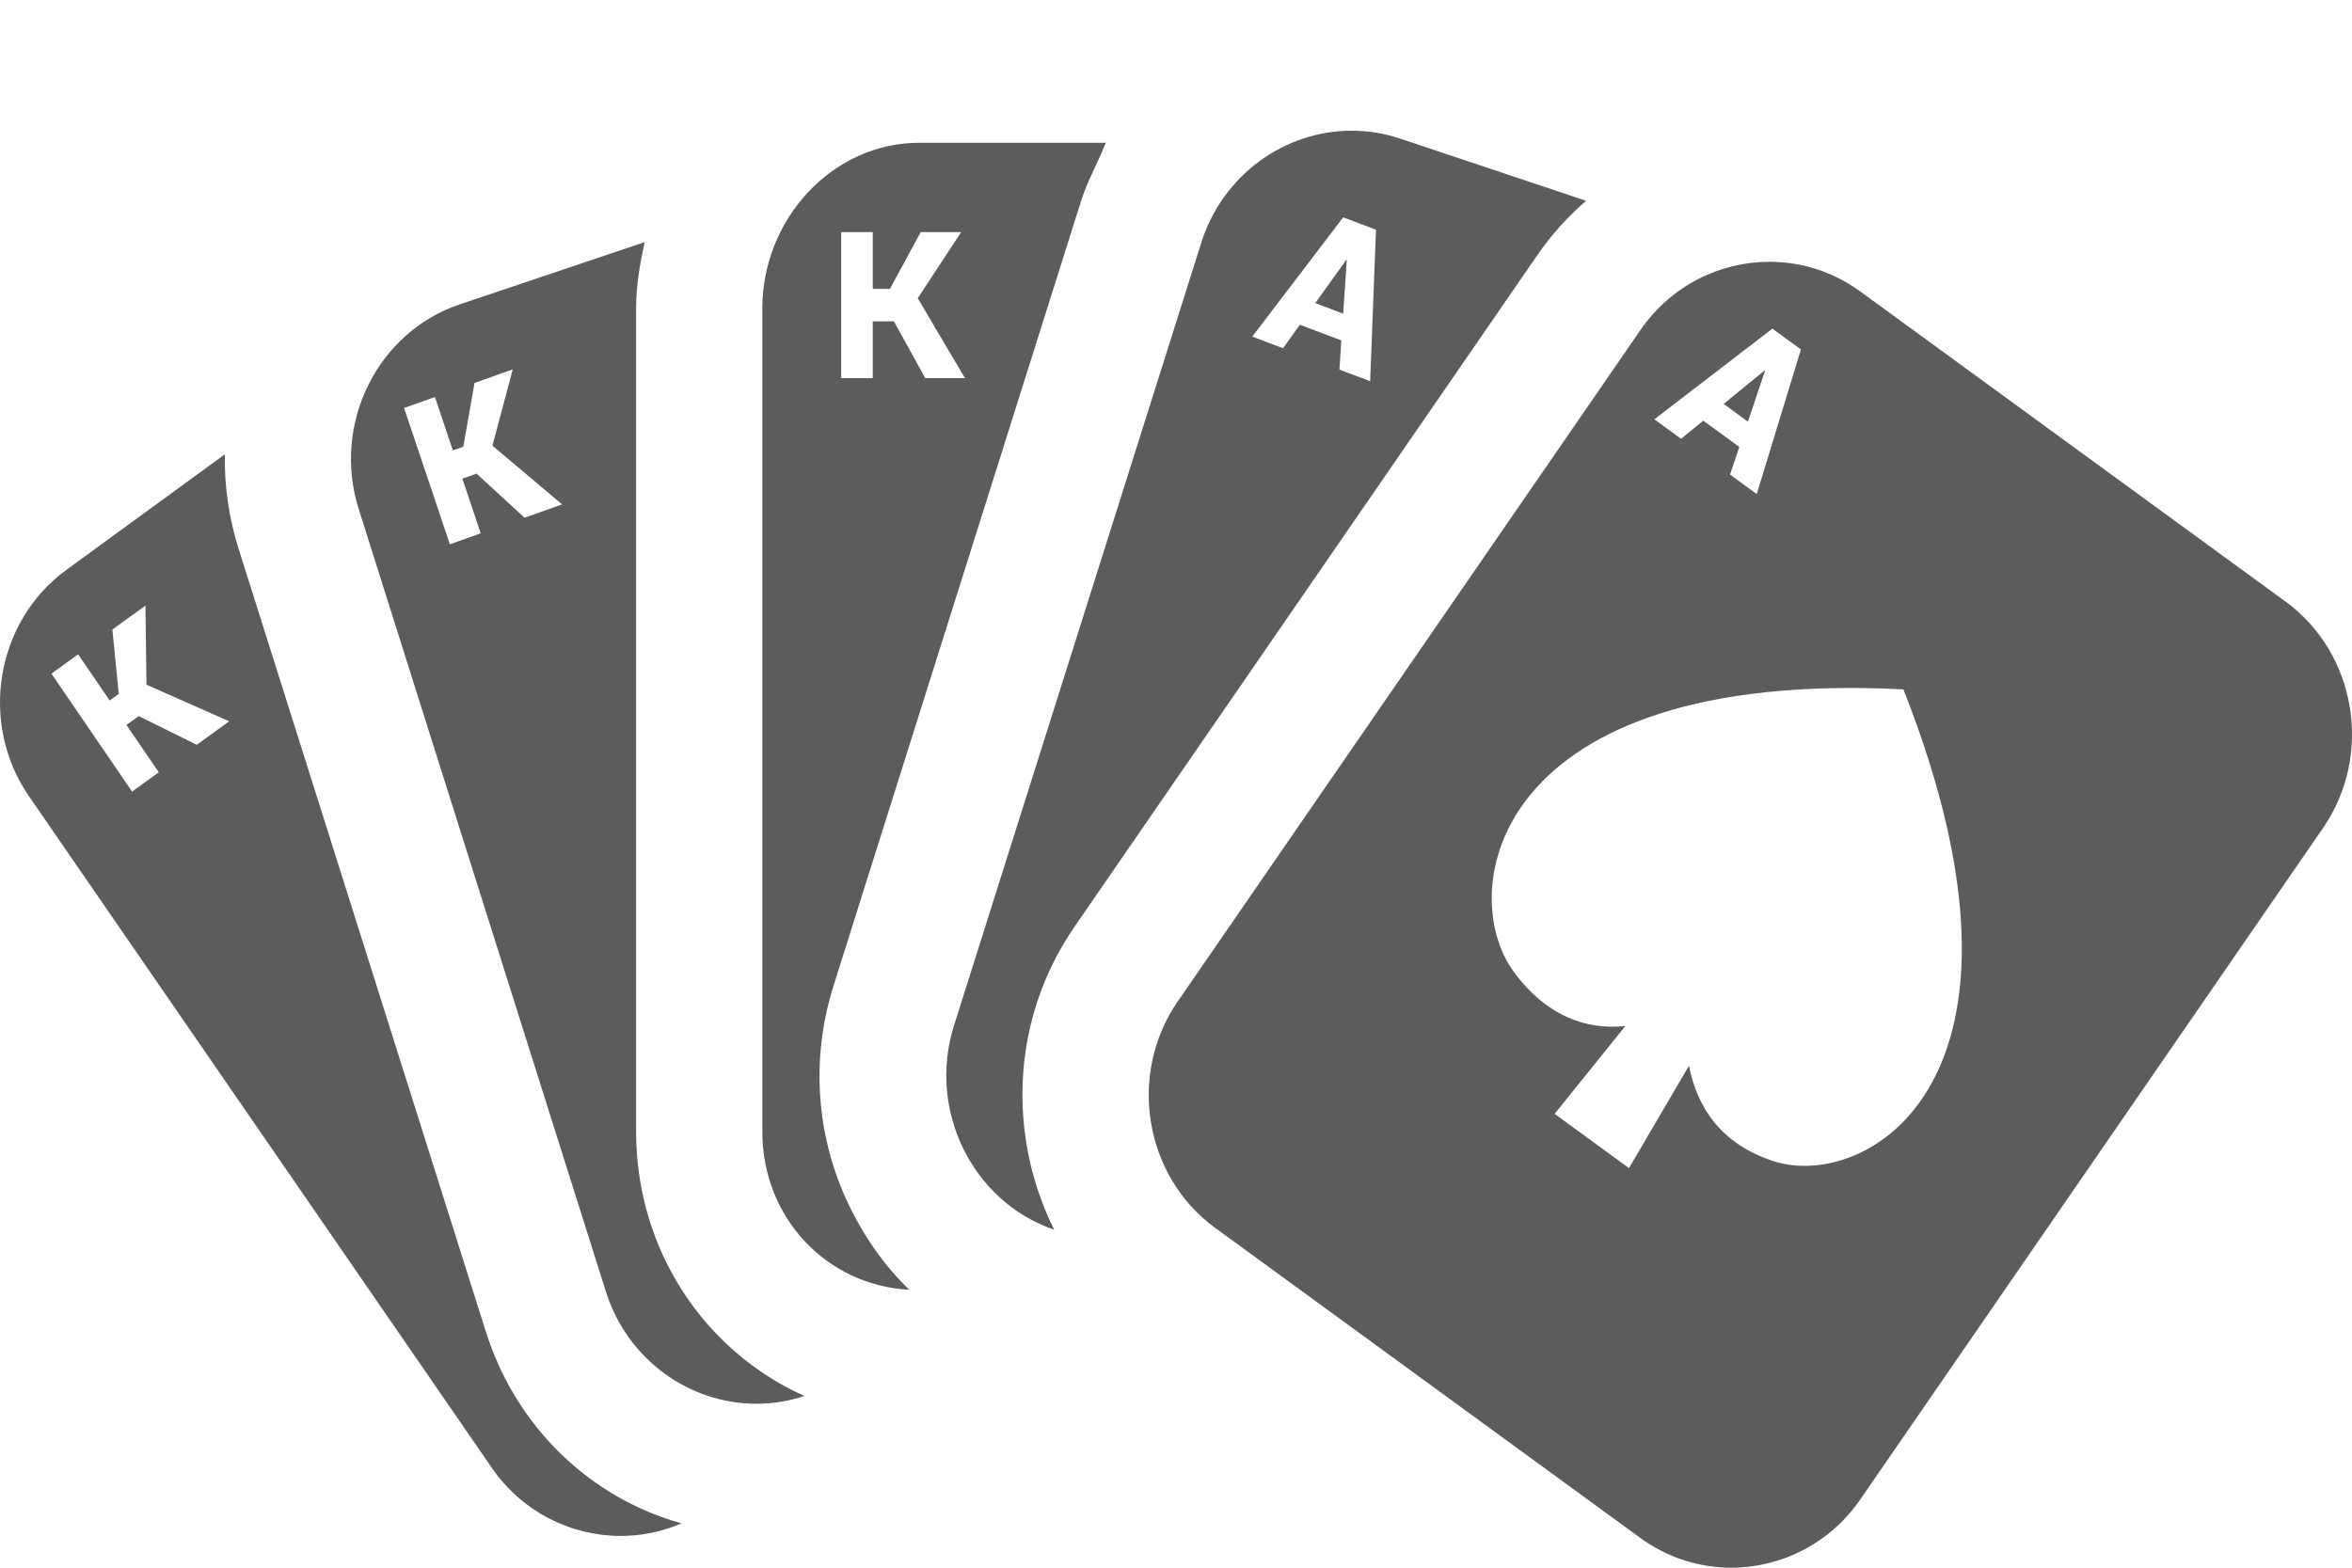
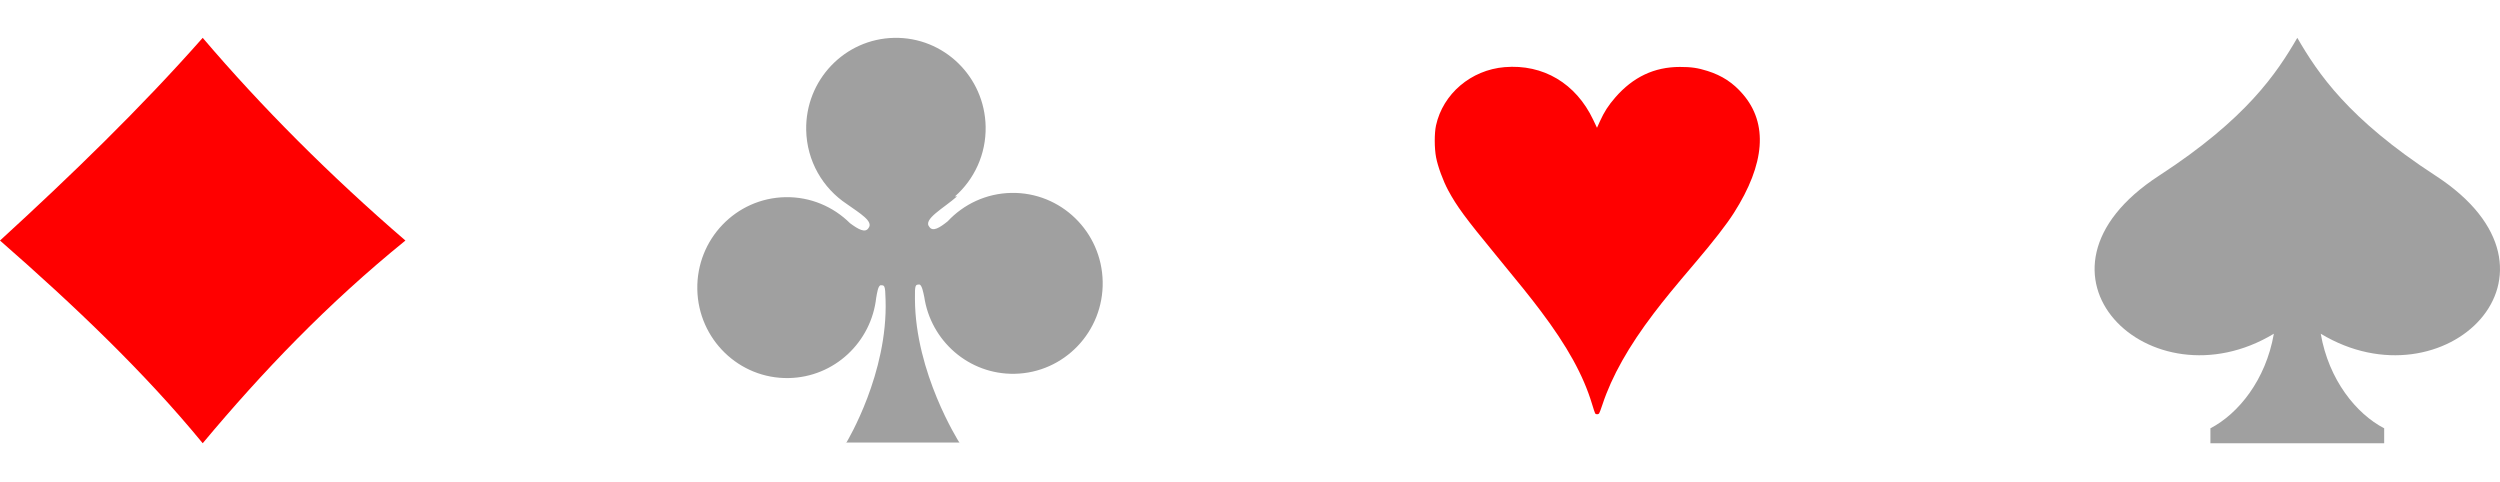
- <svg xmlns="http://www.w3.org/2000/svg" width="300" height="200" viewBox="0 0 300 200" fill="none">
-   <path d="M86.925 194.343C75.316 191.11 65.824 182.088 61.974 169.898L30.436 70.017C29.172 66.016 28.616 61.952 28.675 57.963L8.464 72.704C-0.565 79.289 -2.714 92.278 3.686 101.569L62.718 187.242C66.628 192.917 72.861 195.95 79.178 195.95C81.799 195.95 84.435 195.416 86.925 194.343ZM25.097 95.019L17.694 91.355L16.126 92.49L20.255 98.525L16.849 100.99L6.559 85.942L9.964 83.477L13.992 89.368L15.148 88.531L14.335 80.312L18.553 77.257L18.68 87.351L29.236 92.022L25.097 95.019Z" fill="#5C5C5C" />
-   <path d="M58.666 38.821C48.14 42.34 42.326 54.08 45.746 64.911L77.285 164.786C80.04 173.511 87.98 179.087 96.467 179.087C98.514 179.087 100.596 178.763 102.643 178.077L102.528 178.059C89.947 172.399 81.135 159.556 81.135 144.357V39.343C81.135 36.435 81.629 33.606 82.228 30.889L58.666 38.821ZM66.913 66.052L60.785 60.423L58.974 61.068L61.316 68.041L57.381 69.44L51.541 52.05L55.476 50.651L57.762 57.461L59.097 56.986L60.526 48.855L65.401 47.122L62.809 56.855L71.695 64.35L66.913 66.052Z" fill="#5C5C5C" />
-   <path d="M97.234 39.343V144.358C97.234 155.37 105.451 163.987 115.989 164.545C112.931 161.609 110.441 158.113 108.481 154.156C104.082 145.272 103.344 135.177 106.327 125.73L137.889 25.648C138.697 23.092 139.777 21.323 141.048 18.217H117.235C106.167 18.218 97.234 27.955 97.234 39.343ZM123.08 48.239H118.02L114.015 40.993H111.321V48.239H107.296V29.605H111.321V36.852H113.512L117.442 29.605H122.601L117.061 38.05L123.08 48.239Z" fill="#5C5C5C" />
-   <path d="M153.22 30.976L121.68 130.85C118.274 141.633 124.027 153.312 134.466 156.886C132.777 153.513 131.578 149.858 130.94 146.004C129.314 136.174 131.492 126.299 137.076 118.199L196.105 32.526C197.893 29.932 199.987 27.622 202.307 25.615L178.578 17.681C176.531 16.998 174.451 16.672 172.402 16.672C163.915 16.673 155.975 22.252 153.22 30.976ZM174.766 48.633L170.845 47.149L171.088 43.43L165.798 41.428L163.652 44.426L159.732 42.942L171.324 27.725L175.509 29.308L174.766 48.633Z" fill="#5C5C5C" />
-   <path d="M171.326 40.02L171.783 33.178L171.716 33.152L167.766 38.672L171.326 40.02Z" fill="#5C5C5C" />
-   <path d="M291.536 76.756L237.294 37.191C233.781 34.628 229.723 33.398 225.7 33.398C219.384 33.398 213.15 36.431 209.24 42.106L150.21 127.777C143.809 137.068 145.958 150.056 154.987 156.642L209.229 196.207C212.741 198.771 216.799 200 220.823 200C227.139 200 233.373 196.967 237.283 191.292L296.313 105.621C302.715 96.33 300.564 83.341 291.536 76.756ZM226.074 41.926L229.709 44.583L224.075 63.03L220.669 60.544L221.85 57.02L217.253 53.662L214.42 55.98L211.014 53.492L226.074 41.926ZM242.783 87.946C262.585 138.137 237.945 151.976 226.188 148.128C219.475 145.933 216.484 141.268 215.425 135.973L207.778 149.024L198.296 142.1L207.322 130.891C202.268 131.449 197.146 129.544 193.044 123.925C185.635 113.774 190.2 85.276 242.783 87.946Z" fill="#5C5C5C" />
-   <path d="M222.948 53.791L225.13 47.312L225.07 47.269L219.854 51.531L222.948 53.791Z" fill="#5C5C5C" />
+ <svg xmlns="http://www.w3.org/2000/svg" width="925" height="178" viewBox="0 0 925 178" fill="none">
+   <path d="M590.184 152.909C590.065 152.695 589.555 151.15 589.05 149.473C585.849 138.852 579.907 128.096 569.955 114.912C566.217 109.959 562.698 105.573 553.182 94.006C542.164 80.613 539.008 76.322 535.821 70.404C533.939 66.909 531.989 61.593 531.347 58.206C530.705 54.822 530.695 49.293 531.325 46.414C533.886 34.703 544.289 25.868 556.727 24.84C570.977 23.661 583.098 30.859 589.466 44.283L590.888 47.279L591.959 44.912C593.549 41.393 595.081 39.013 597.666 36.044C604.248 28.485 612.082 24.782 621.519 24.769C625.746 24.763 628.168 25.112 631.77 26.254C637.158 27.958 641.213 30.614 644.825 34.803C654.237 45.717 653.123 60.588 641.527 78.799C638.823 83.047 633.942 89.333 627.231 97.213C619.502 106.287 615.725 110.899 611.859 115.985C602.591 128.174 596.358 139.251 592.93 149.622C592.407 151.205 591.858 152.679 591.712 152.899C591.371 153.413 590.465 153.413 590.184 152.909Z" fill="#FF0000" />
+   <path d="M75 14C52.06 39.989 26.236 64.989 0 89C27.473 113.011 53.709 138.011 75 164C97.115 137.516 121.291 112.269 150 89C122.115 64.989 96.703 39.495 75 14Z" fill="#FF0000" />
+   <path d="M355.016 163.805C355.384 163.942 355.267 164.139 355.016 163.805Z" fill="#A0A0A0" />
+   <path d="M374.173 71.375C364.868 71.551 356.538 75.574 350.625 81.902C347.675 84.266 345.147 85.83 343.877 83.979C341.344 81.108 349.244 77.013 354.114 72.651L353.339 72.665C360.453 66.389 364.878 57.115 364.687 46.843C364.343 28.36 349.202 13.657 330.867 14.006C312.531 14.352 297.948 29.615 298.291 48.097C298.505 59.606 304.462 69.651 313.354 75.507C318.077 78.878 323.347 81.93 321.327 84.407C320.123 86.305 317.539 84.834 314.505 82.584C308.362 76.482 299.885 72.78 290.582 72.954C272.246 73.301 257.661 88.566 258.006 107.049C258.35 125.528 273.493 140.231 291.826 139.882C308.72 139.565 322.416 126.581 324.201 110.089C324.203 110.082 324.213 110.089 324.213 110.089C324.472 108.636 324.889 105.468 325.941 105.532C327.182 105.603 327.558 105.306 327.661 110.88C328.551 138.163 313.562 163.044 313.191 163.725C313.156 163.791 313.135 163.795 313.105 163.838C313.229 163.779 313.411 163.73 313.687 163.725C314.736 163.706 334.088 163.725 334.088 163.725C334.088 163.725 353.439 163.744 354.488 163.725C354.731 163.72 354.894 163.758 355.016 163.805C354.99 163.77 354.975 163.772 354.947 163.725C354.554 163.061 338.655 137.973 338.53 110.675C338.426 105.103 338.813 105.384 340.05 105.263C341.099 105.162 341.632 108.311 341.945 109.745C341.947 109.752 341.956 109.745 341.956 109.745C344.355 126.167 358.526 138.625 375.419 138.304C393.753 137.956 408.339 122.693 407.994 104.213C407.649 85.731 392.508 71.028 374.173 71.375Z" fill="#A0A0A0" />
+   <path d="M313.105 163.837C312.897 164.12 312.801 163.976 313.105 163.837Z" fill="#A0A0A0" />
+   <path d="M901.156 64.999C868.75 43.926 857.584 27.056 850.001 14C850 14 850 14 850 14V14C842.417 27.056 831.25 43.926 798.845 64.999C743.593 100.929 795.601 151.083 841.327 123.479C838.347 140.607 828.18 153.094 817.854 158.471V164H850H882.145V158.472C871.819 153.095 861.652 140.608 858.673 123.479C904.398 151.083 956.407 100.929 901.156 64.999Z" fill="#A0A0A0" />
</svg>
